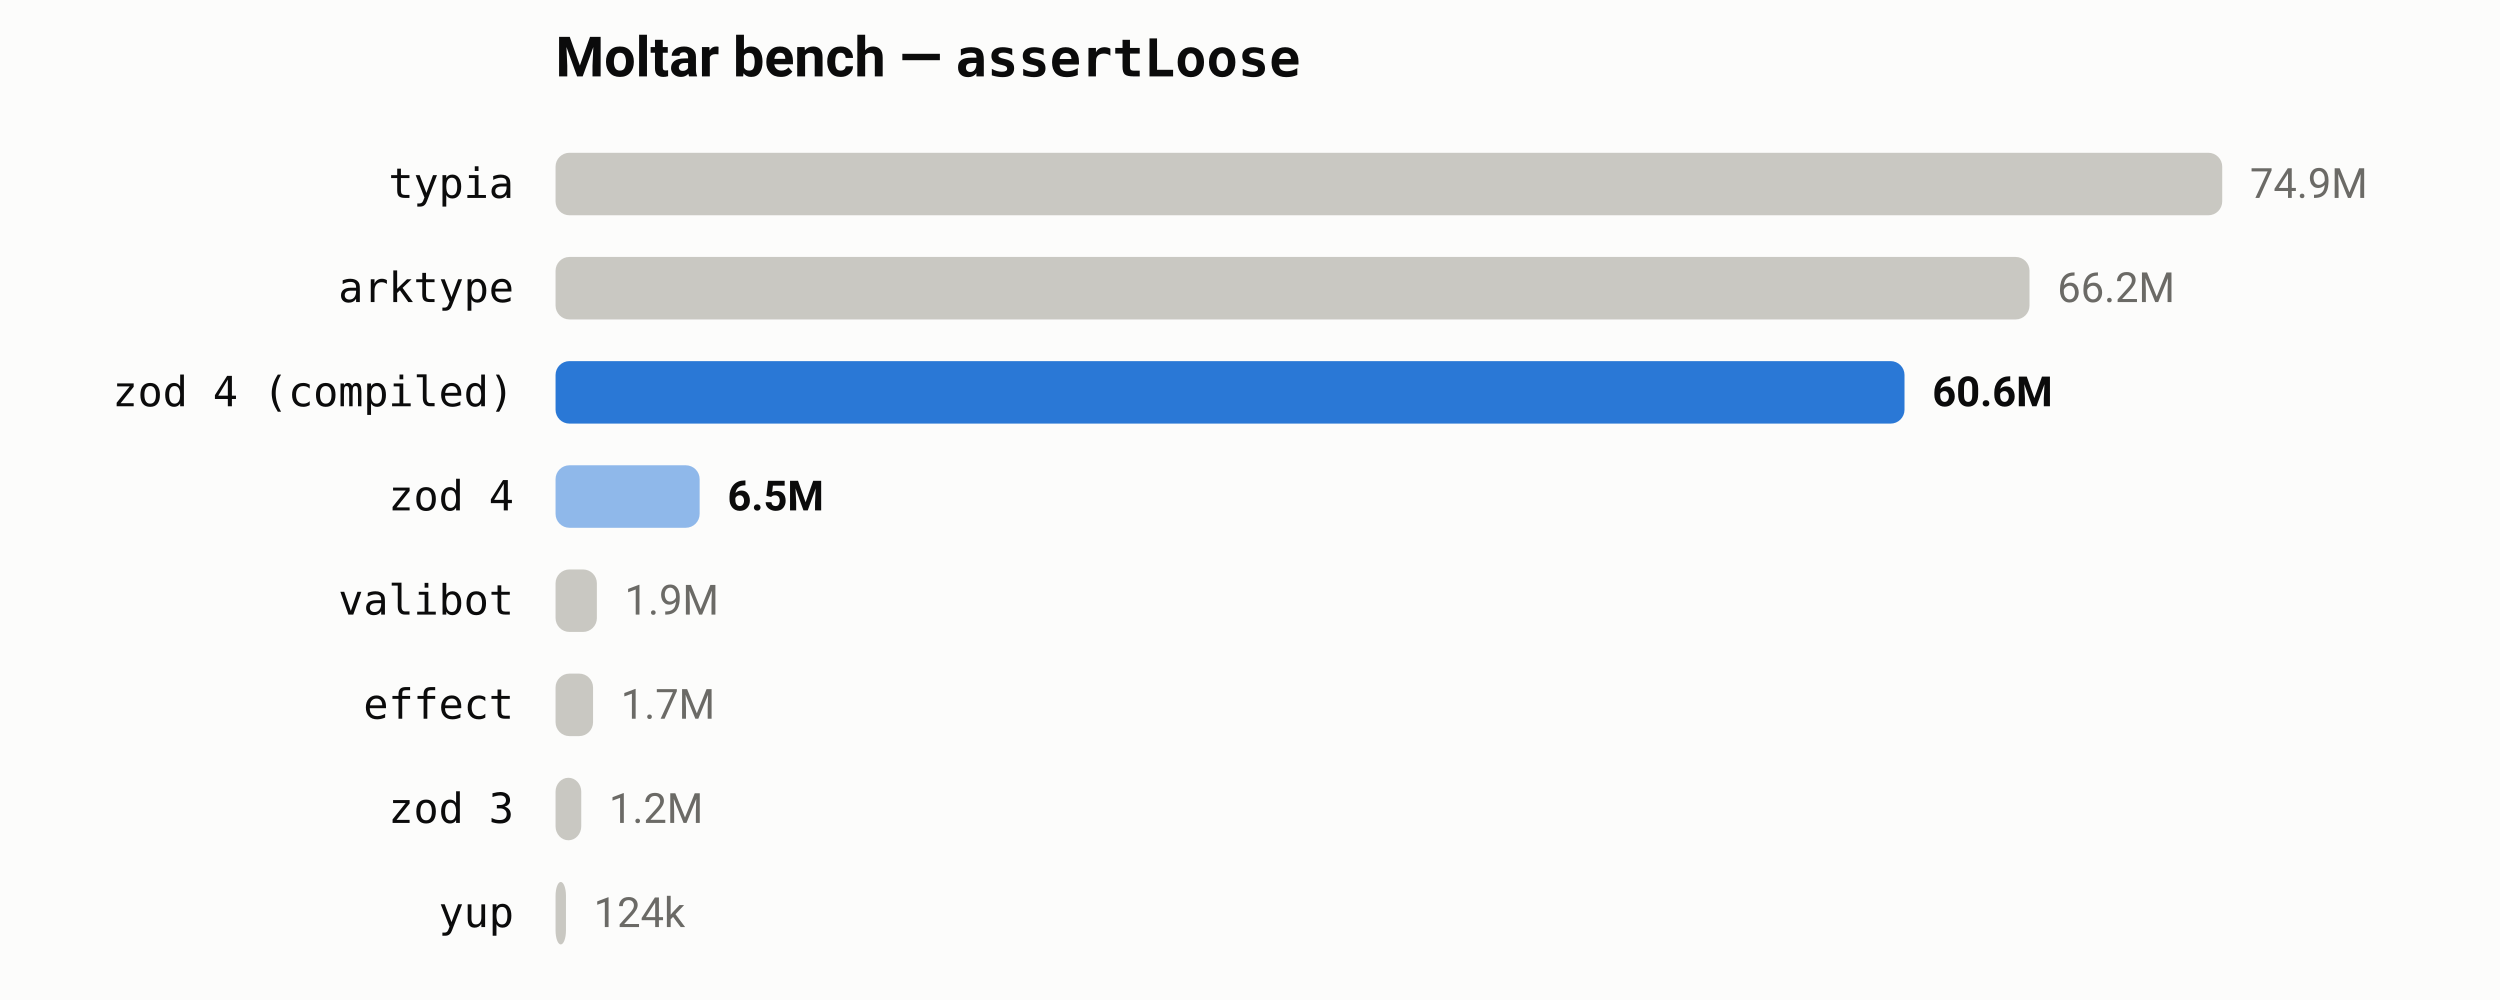
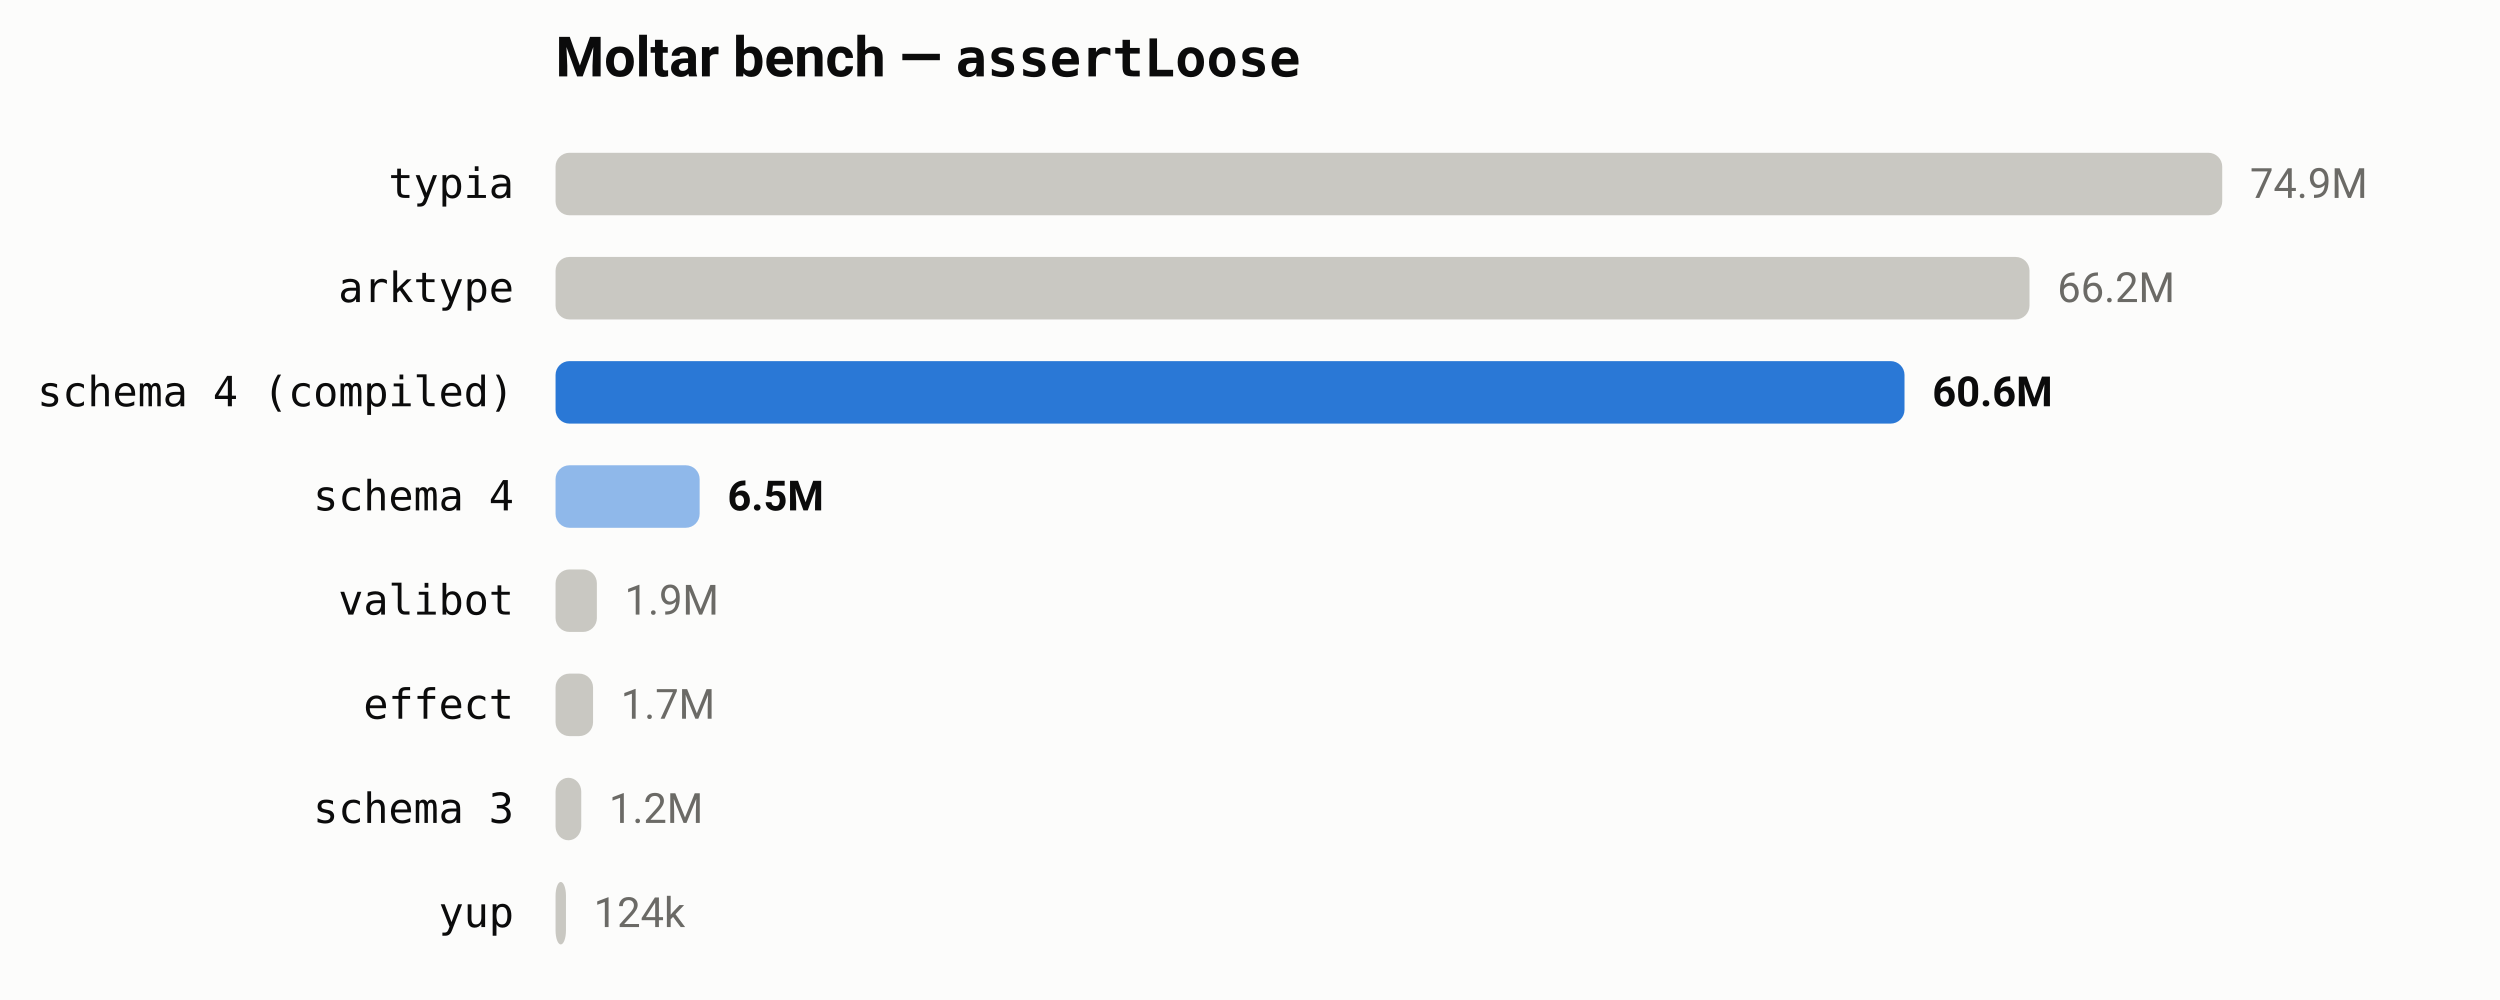
<svg xmlns="http://www.w3.org/2000/svg" width="720" height="288" viewBox="0 0 720 288" font-family="ui-sans-serif, system-ui, -apple-system, Segoe UI, Roboto, sans-serif" font-size="13">
  <rect x="0" y="0" width="720" height="288" fill="#fcfcfb" />
  <text x="160" y="22" fill="#0b0b0b" font-weight="700" font-size="16">Moltar bench — <tspan font-family="ui-monospace, SFMono-Regular, Menlo, monospace" font-size="15">assertLoose</tspan>
  </text>
  <text x="148" y="57" text-anchor="end" fill="#0b0b0b" font-family="ui-monospace, SFMono-Regular, Menlo, monospace" font-size="12">typia</text>
  <rect x="160" y="44" width="480.0" height="18" rx="4" fill="#c9c8c2" />
  <text x="648.0" y="57" fill="#6b6a66" font-weight="400" font-size="12">74.9M</text>
  <text x="148" y="87" text-anchor="end" fill="#0b0b0b" font-family="ui-monospace, SFMono-Regular, Menlo, monospace" font-size="12">arktype</text>
  <rect x="160" y="74" width="424.5" height="18" rx="4" fill="#c9c8c2" />
  <text x="592.5" y="87" fill="#6b6a66" font-weight="400" font-size="12">66.2M</text>
-   <text x="148" y="117" text-anchor="end" fill="#0b0b0b" font-family="ui-monospace, SFMono-Regular, Menlo, monospace" font-size="12">zod 4 (compiled)</text>
+   <text x="148" y="117" text-anchor="end" fill="#0b0b0b" font-family="ui-monospace, SFMono-Regular, Menlo, monospace" font-size="12">schema 4 (compiled)</text>
  <rect x="160" y="104" width="388.5" height="18" rx="4" fill="#2a78d6" />
  <text x="556.5" y="117" fill="#0b0b0b" font-weight="700" font-size="12">60.6M</text>
-   <text x="148" y="147" text-anchor="end" fill="#0b0b0b" font-family="ui-monospace, SFMono-Regular, Menlo, monospace" font-size="12">zod 4</text>
+   <text x="148" y="147" text-anchor="end" fill="#0b0b0b" font-family="ui-monospace, SFMono-Regular, Menlo, monospace" font-size="12">schema 4</text>
  <rect x="160" y="134" width="41.5" height="18" rx="4" fill="#8fb8ea" />
  <text x="209.5" y="147" fill="#0b0b0b" font-weight="700" font-size="12">6.5M</text>
  <text x="148" y="177" text-anchor="end" fill="#0b0b0b" font-family="ui-monospace, SFMono-Regular, Menlo, monospace" font-size="12">valibot</text>
  <rect x="160" y="164" width="11.9" height="18" rx="4" fill="#c9c8c2" />
  <text x="179.9" y="177" fill="#6b6a66" font-weight="400" font-size="12">1.9M</text>
  <text x="148" y="207" text-anchor="end" fill="#0b0b0b" font-family="ui-monospace, SFMono-Regular, Menlo, monospace" font-size="12">effect</text>
  <rect x="160" y="194" width="10.8" height="18" rx="4" fill="#c9c8c2" />
  <text x="178.8" y="207" fill="#6b6a66" font-weight="400" font-size="12">1.7M</text>
-   <text x="148" y="237" text-anchor="end" fill="#0b0b0b" font-family="ui-monospace, SFMono-Regular, Menlo, monospace" font-size="12">zod 3</text>
+   <text x="148" y="237" text-anchor="end" fill="#0b0b0b" font-family="ui-monospace, SFMono-Regular, Menlo, monospace" font-size="12">schema 3</text>
  <rect x="160" y="224" width="7.4" height="18" rx="4" fill="#c9c8c2" />
  <text x="175.4" y="237" fill="#6b6a66" font-weight="400" font-size="12">1.2M</text>
  <text x="148" y="267" text-anchor="end" fill="#0b0b0b" font-family="ui-monospace, SFMono-Regular, Menlo, monospace" font-size="12">yup</text>
  <rect x="160" y="254" width="3.0" height="18" rx="4" fill="#c9c8c2" />
  <text x="171.0" y="267" fill="#6b6a66" font-weight="400" font-size="12">124k</text>
</svg>
